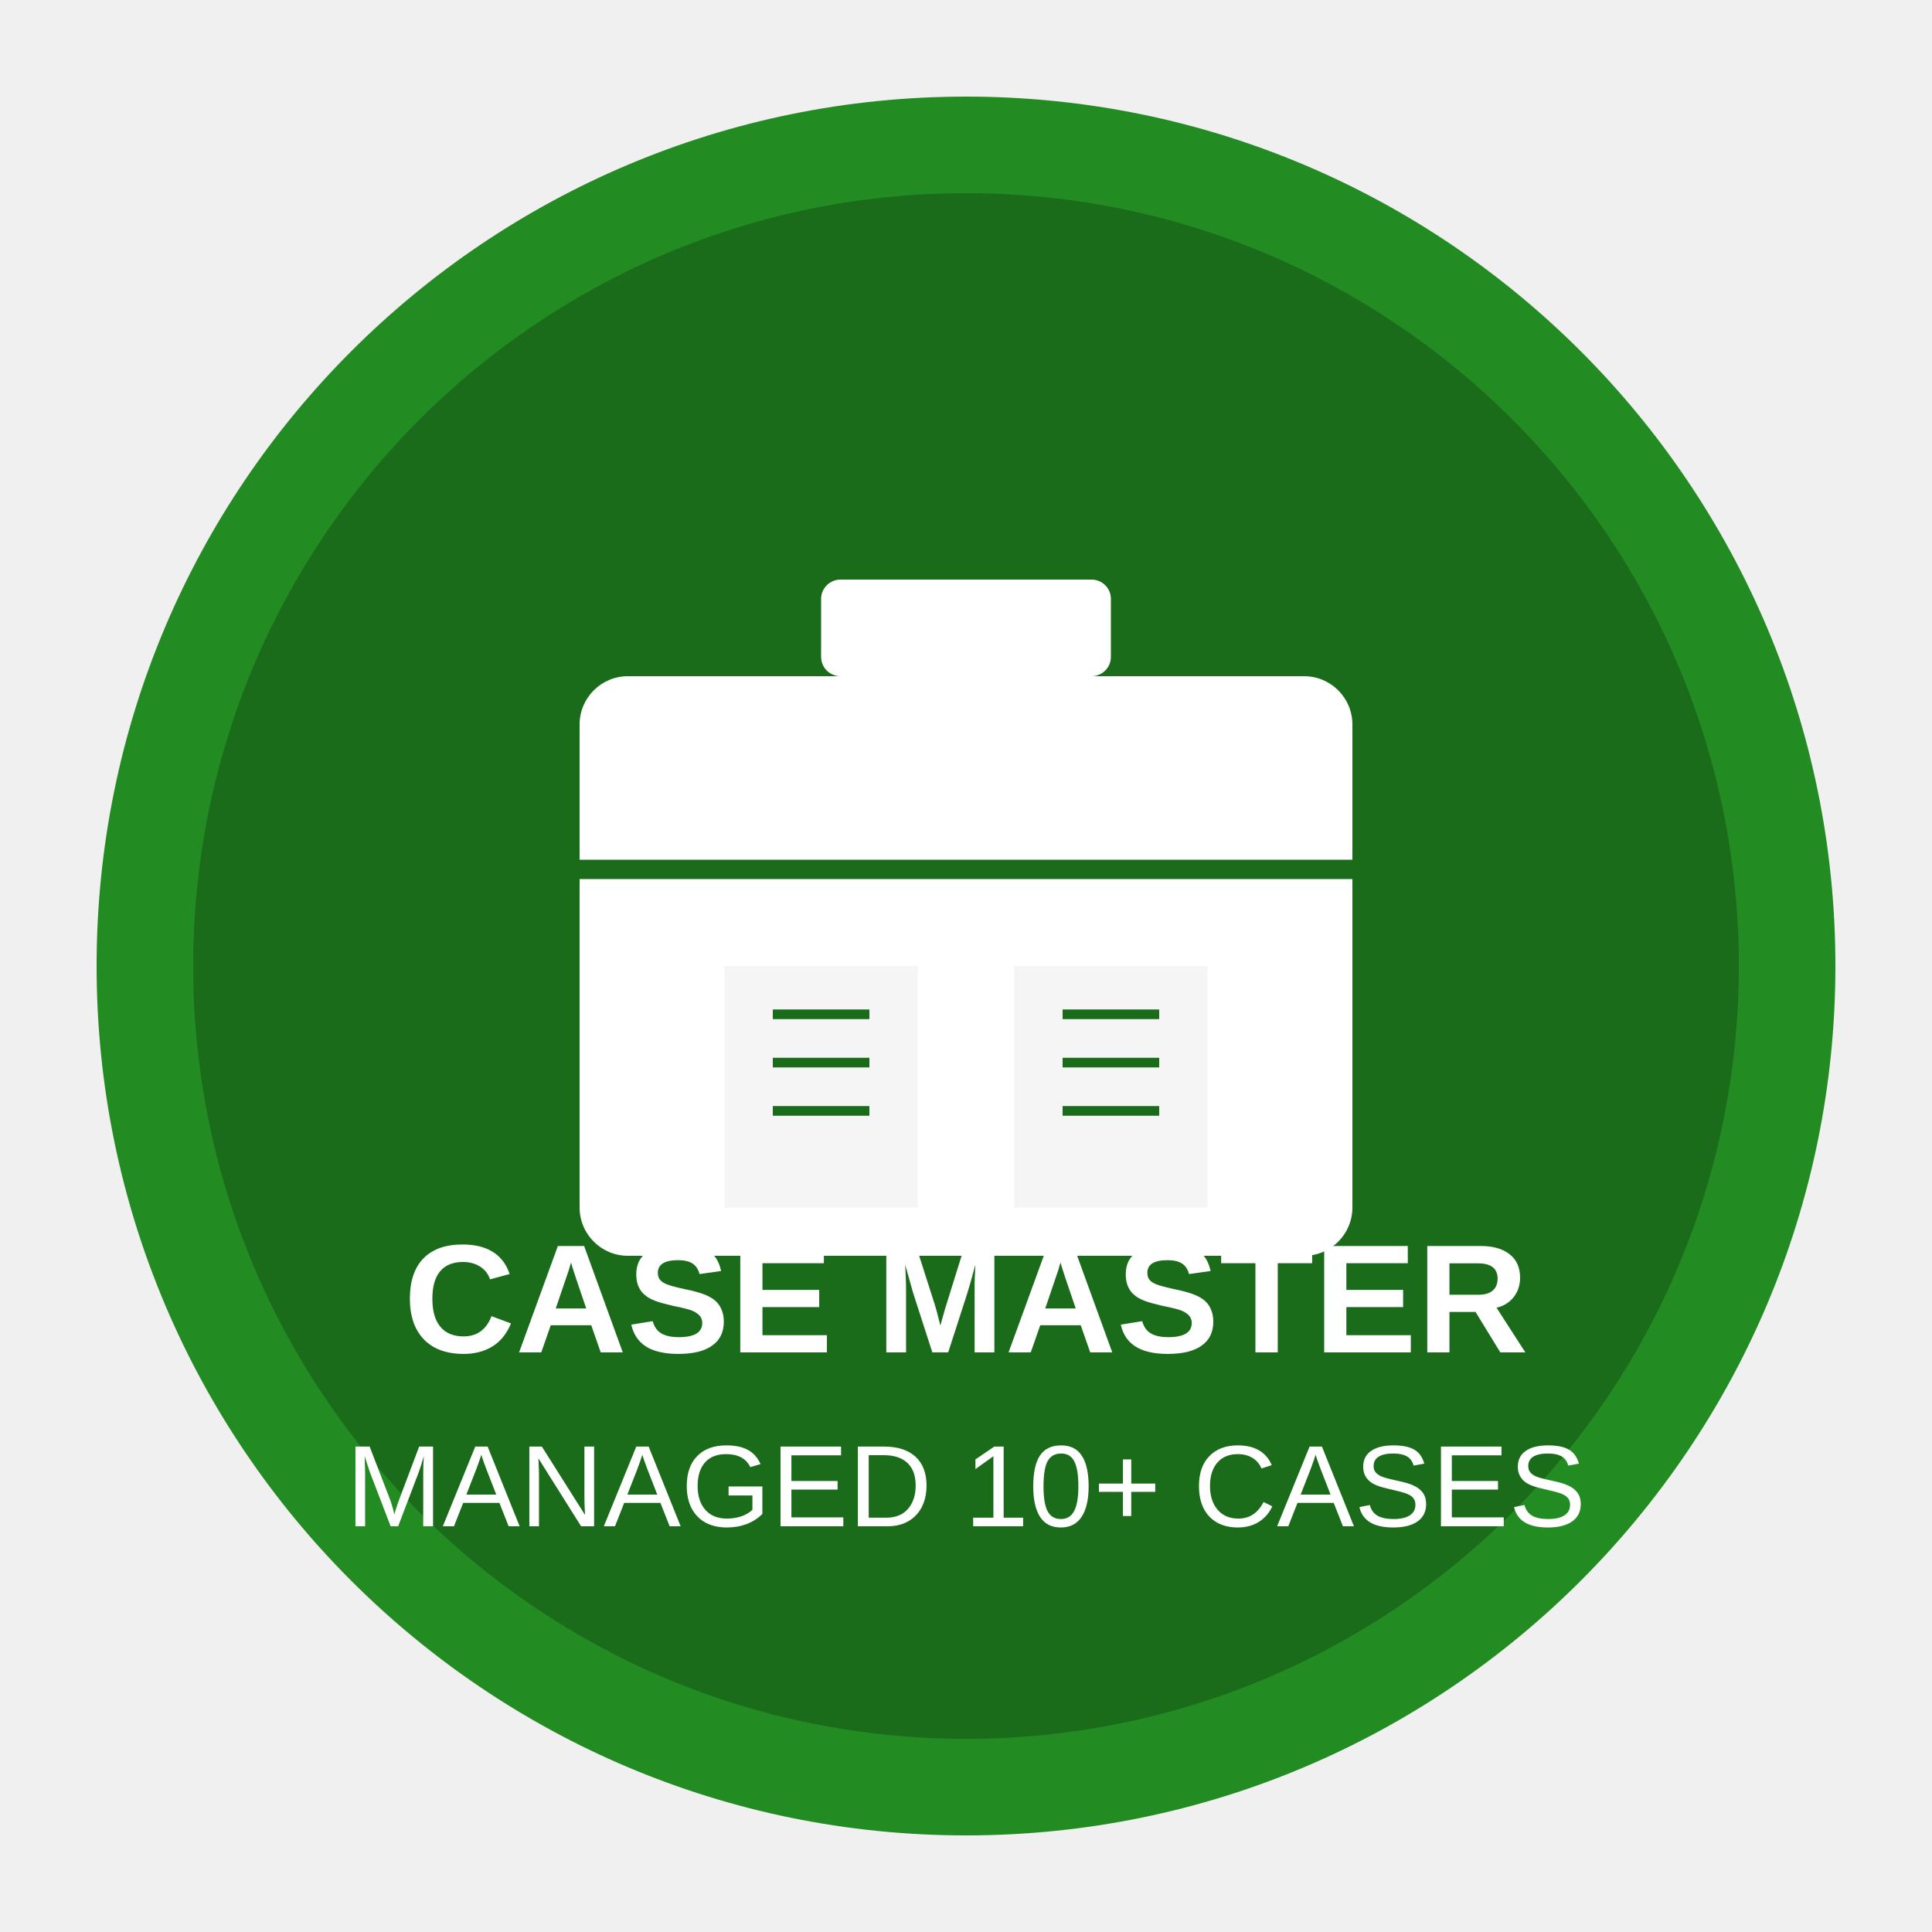
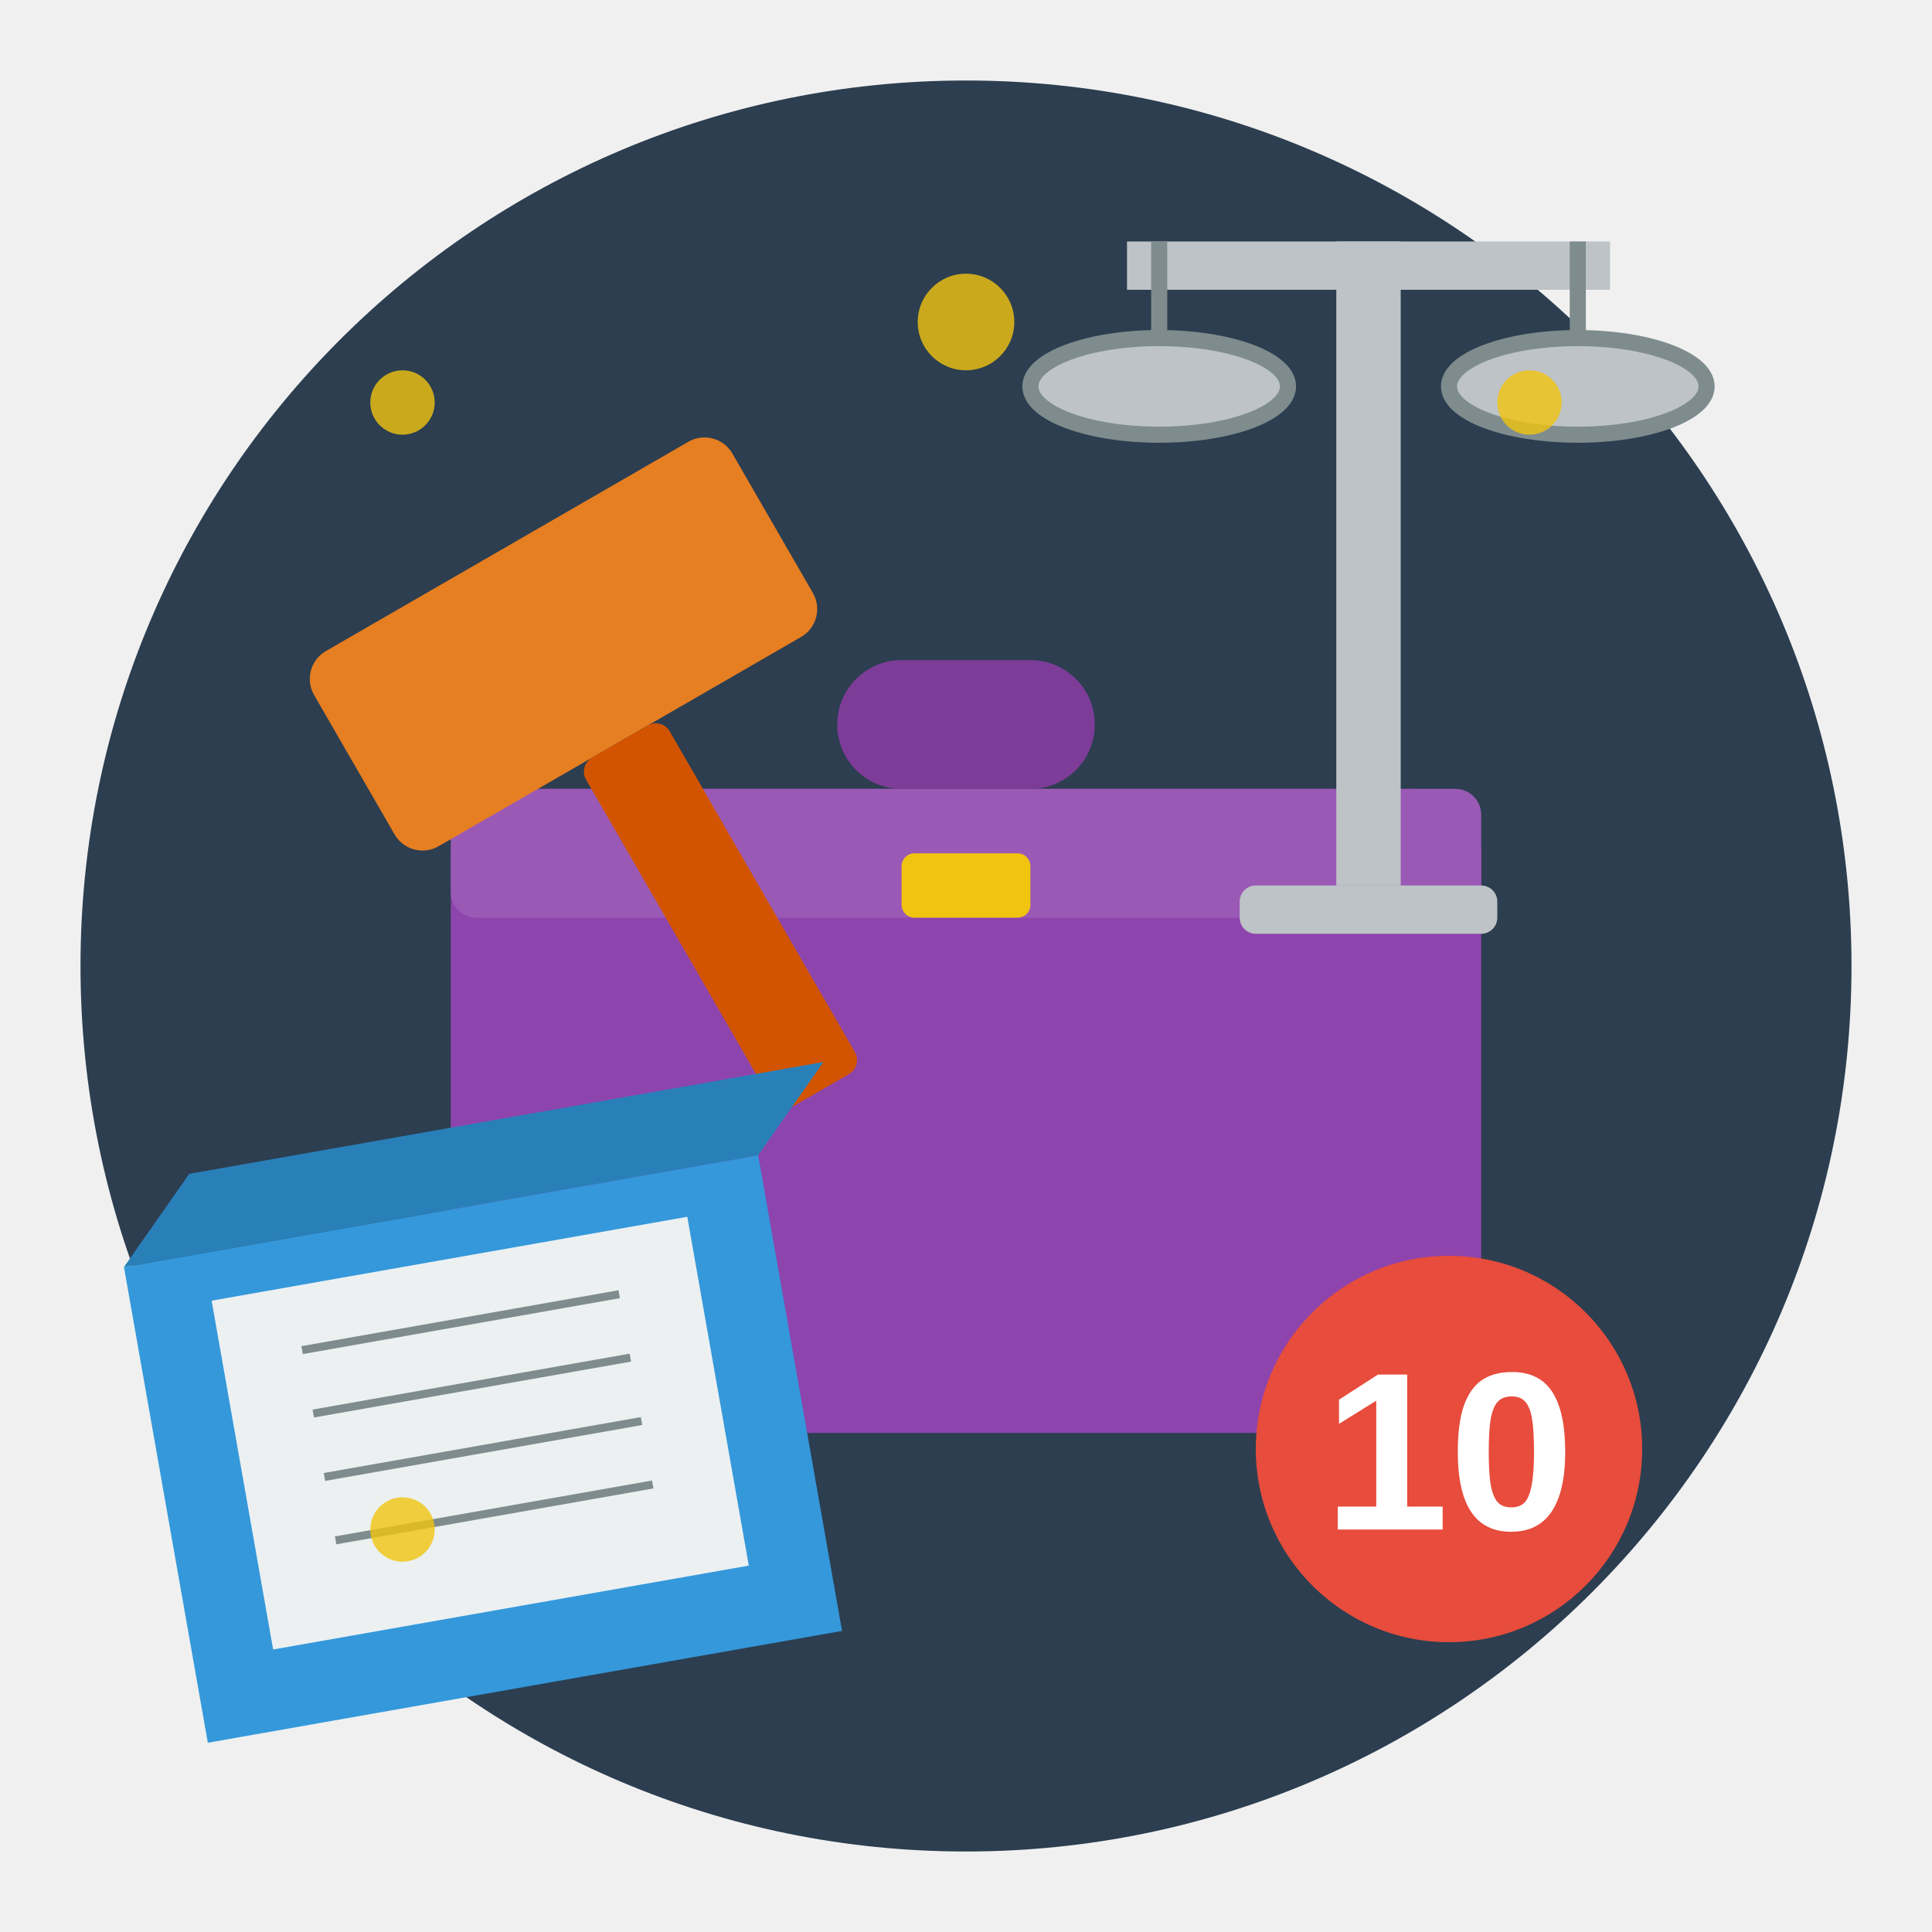
- <svg xmlns="http://www.w3.org/2000/svg" width="200" height="200" viewBox="0 0 200 200">
-   <circle cx="100" cy="100" r="90" fill="#228b22" />
-   <circle cx="100" cy="100" r="80" fill="#1a6b1a" />
-   <rect x="60" y="70" width="80" height="60" fill="#ffffff" rx="5" />
-   <rect x="85" y="60" width="30" height="10" fill="#ffffff" rx="2" />
-   <line x1="60" y1="90" x2="140" y2="90" stroke="#1a6b1a" stroke-width="2" />
-   <rect x="75" y="100" width="20" height="25" fill="#f5f5f5" />
-   <line x1="80" y1="105" x2="90" y2="105" stroke="#1a6b1a" stroke-width="1" />
-   <line x1="80" y1="110" x2="90" y2="110" stroke="#1a6b1a" stroke-width="1" />
-   <line x1="80" y1="115" x2="90" y2="115" stroke="#1a6b1a" stroke-width="1" />
-   <rect x="105" y="100" width="20" height="25" fill="#f5f5f5" />
-   <line x1="110" y1="105" x2="120" y2="105" stroke="#1a6b1a" stroke-width="1" />
-   <line x1="110" y1="110" x2="120" y2="110" stroke="#1a6b1a" stroke-width="1" />
-   <line x1="110" y1="115" x2="120" y2="115" stroke="#1a6b1a" stroke-width="1" />
-   <text x="100" y="140" font-family="Arial, sans-serif" font-size="16" font-weight="bold" text-anchor="middle" fill="#ffffff">CASE MASTER</text>
-   <text x="100" y="158" font-family="Arial, sans-serif" font-size="12" text-anchor="middle" fill="#ffffff">MANAGED 10+ CASES</text>
+ <svg xmlns="http://www.w3.org/2000/svg" width="120" height="120" viewBox="0 0 120 120">
+   <circle cx="60" cy="60" r="55" fill="#2c3e50" />
+   <g transform="translate(60, 65) scale(0.8)">
+     <rect x="-40" y="-20" width="80" height="50" rx="5" fill="#8e44ad" />
+     <rect x="-40" y="-20" width="80" height="10" rx="2" fill="#9b59b6" />
+     <rect x="-10" y="-30" width="20" height="10" rx="5" fill="#7d3c98" />
+     <rect x="-5" y="-15" width="10" height="5" rx="1" fill="#f1c40f" />
+   </g>
+   <g transform="translate(35, 40) rotate(-30)">
+     <rect x="-15" y="-7" width="30" height="14" rx="2" fill="#e67e22" />
+     <rect x="-3" y="7" width="6" height="25" rx="1" fill="#d35400" />
+   </g>
+   <g transform="translate(85, 40)">
+     <rect x="-2" y="-25" width="4" height="40" fill="#bdc3c7" />
+     <rect x="-15" y="-25" width="30" height="3" fill="#bdc3c7" />
+     <ellipse cx="-13" cy="-16" rx="8" ry="3" fill="#bdc3c7" stroke="#7f8c8d" stroke-width="1" />
+     <ellipse cx="13" cy="-16" rx="8" ry="3" fill="#bdc3c7" stroke="#7f8c8d" stroke-width="1" />
+     <line x1="-13" y1="-25" x2="-13" y2="-19" stroke="#7f8c8d" stroke-width="1" />
+     <line x1="13" y1="-25" x2="13" y2="-19" stroke="#7f8c8d" stroke-width="1" />
+     <rect x="-8" y="15" width="16" height="3" rx="1" fill="#bdc3c7" />
+   </g>
+   <g transform="translate(30, 90) rotate(-10)">
+     <path d="M-20,-15 L20,-15 L20,15 L-20,15 Z" fill="#3498db" />
+     <path d="M-20,-15 L-15,-20 L25,-20 L20,-15 Z" fill="#2980b9" />
+     <rect x="-15" y="-12" width="30" height="22" fill="#ecf0f1" />
+     <g stroke="#7f8c8d" stroke-width="0.5">
+       <line x1="-10" y1="-8" x2="10" y2="-8" />
+       <line x1="-10" y1="-4" x2="10" y2="-4" />
+       <line x1="-10" y1="0" x2="10" y2="0" />
+       <line x1="-10" y1="4" x2="10" y2="4" />
+     </g>
+   </g>
+   <g transform="translate(90, 90)">
+     <circle cx="0" cy="0" r="12" fill="#e74c3c" />
+     <text x="0" y="5" font-family="Arial, sans-serif" font-size="14" font-weight="bold" fill="#fff" text-anchor="middle">10</text>
+   </g>
+   <g fill="#f1c40f" opacity="0.8">
+     <circle cx="25" cy="25" r="2" />
+     <circle cx="95" cy="25" r="2" />
+     <circle cx="25" cy="95" r="2" />
+     <circle cx="60" cy="20" r="3" />
+   </g>
</svg>
